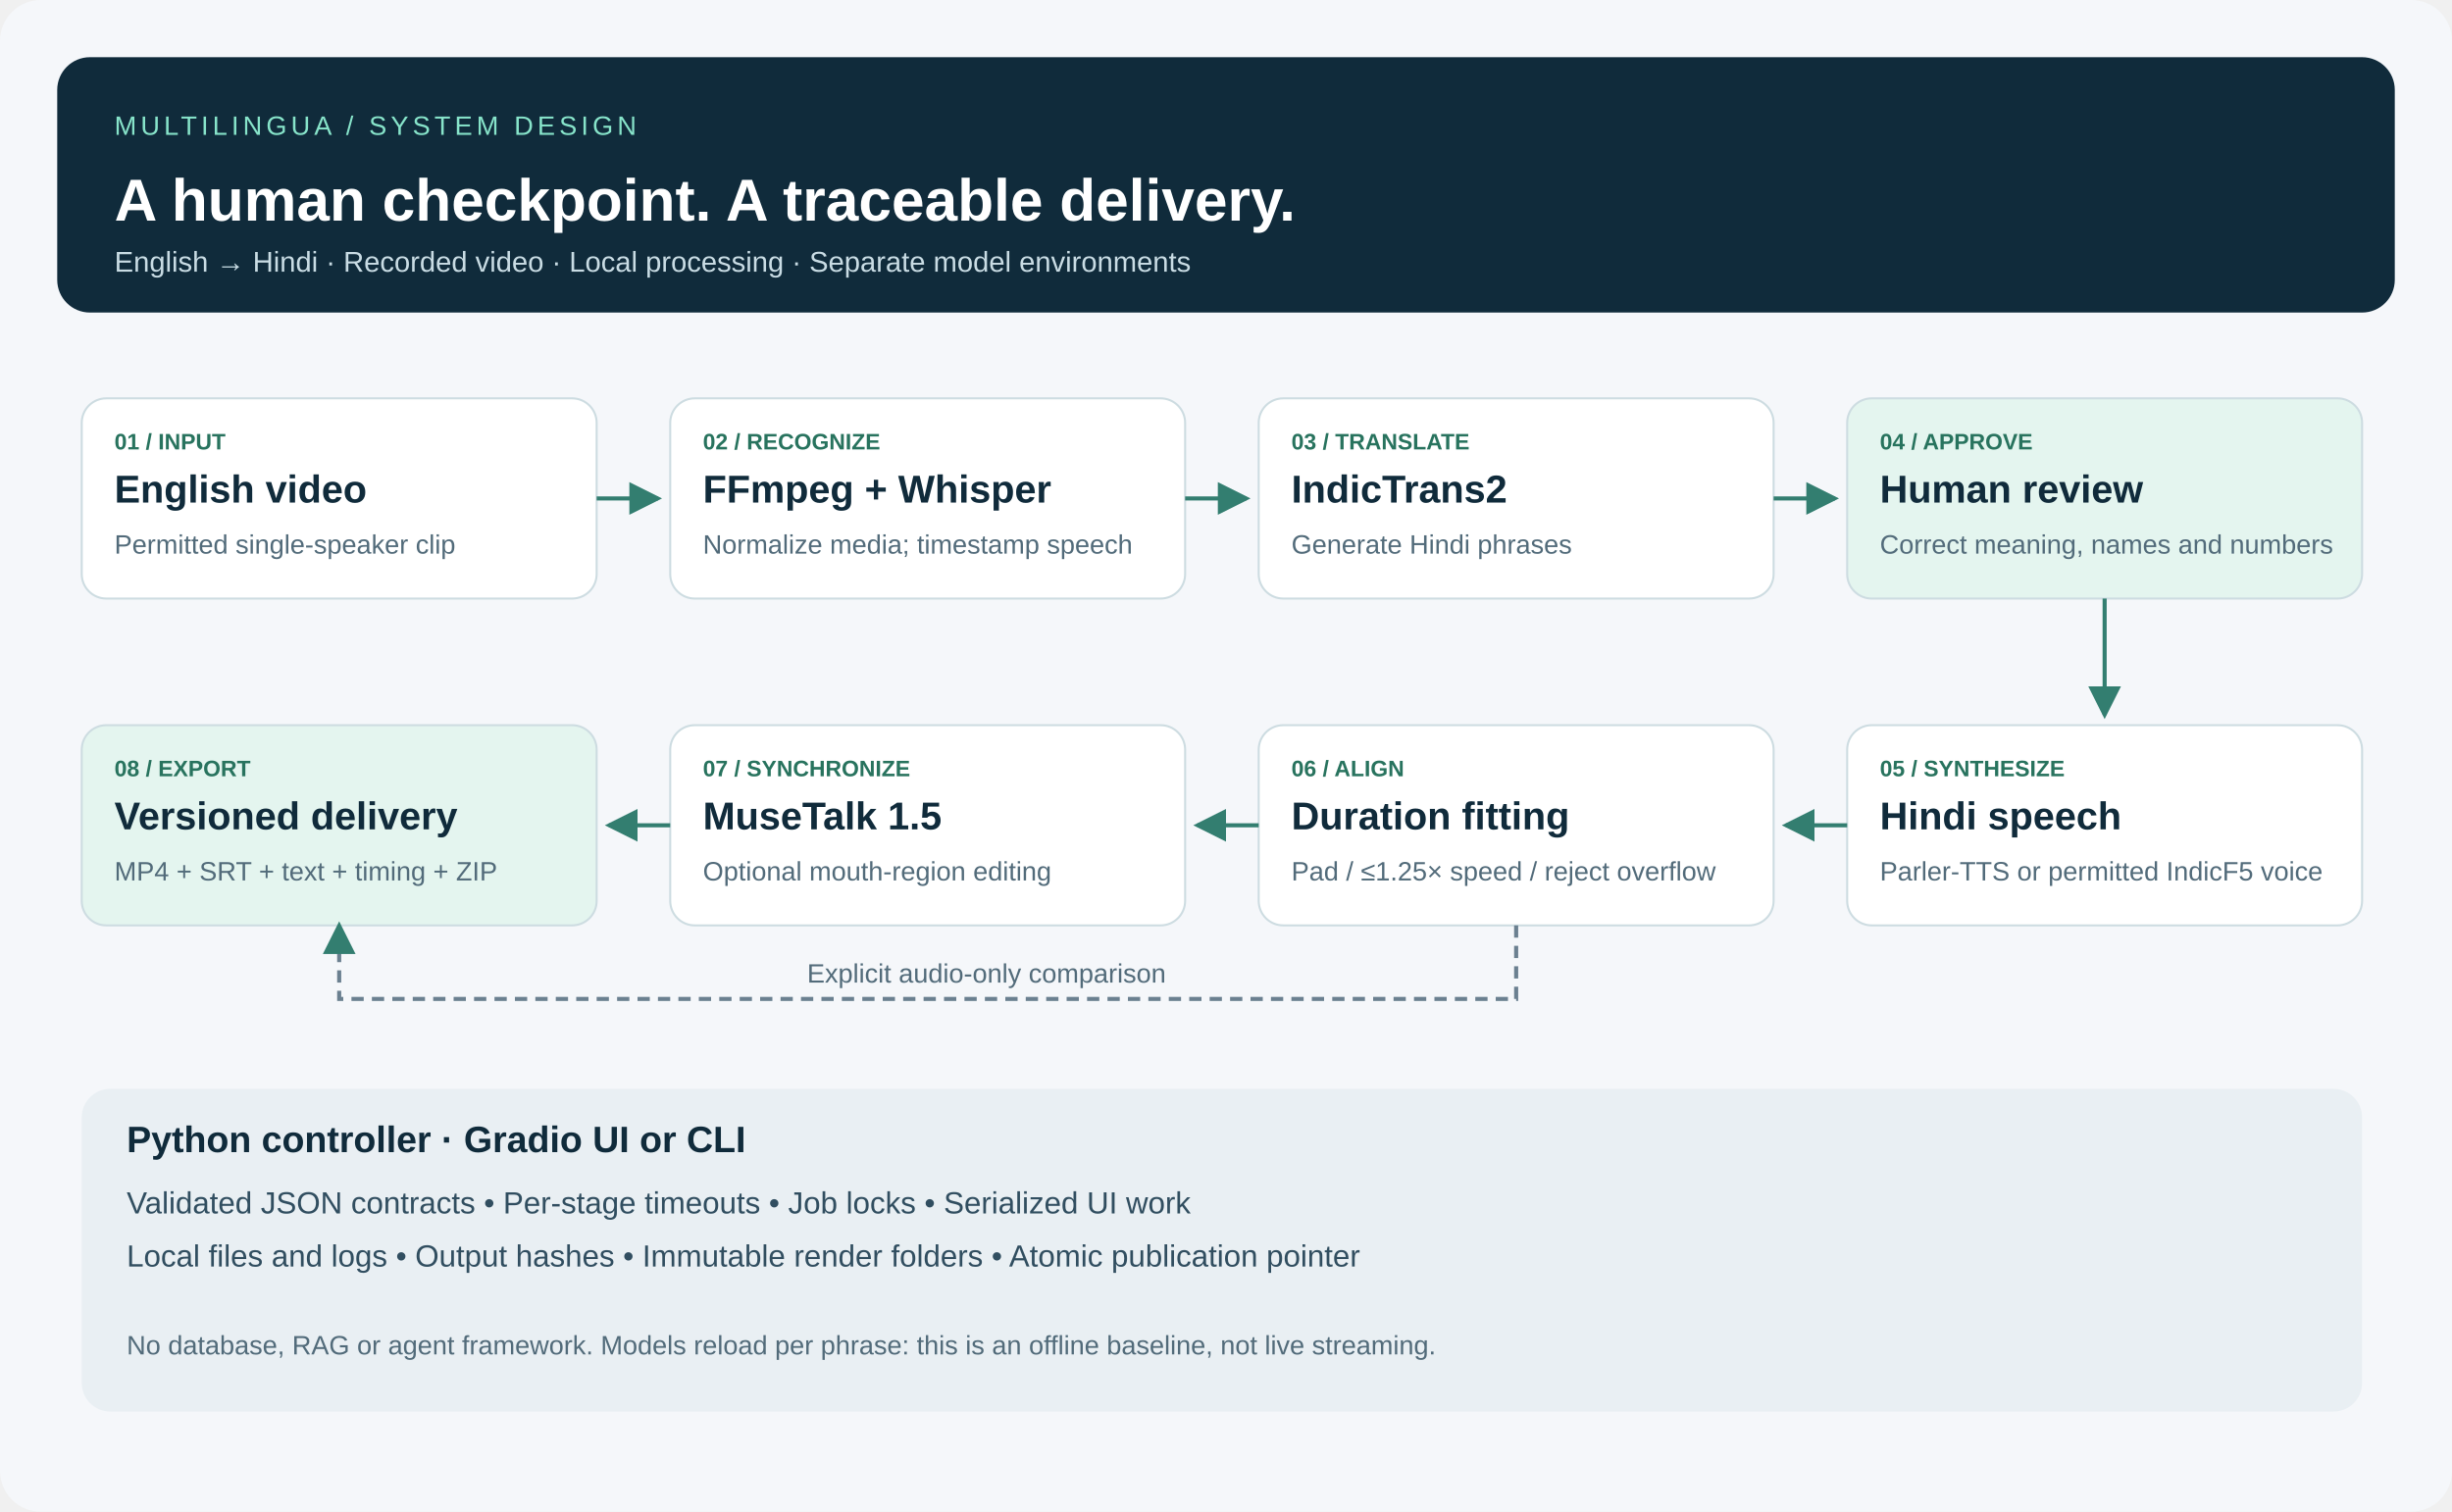
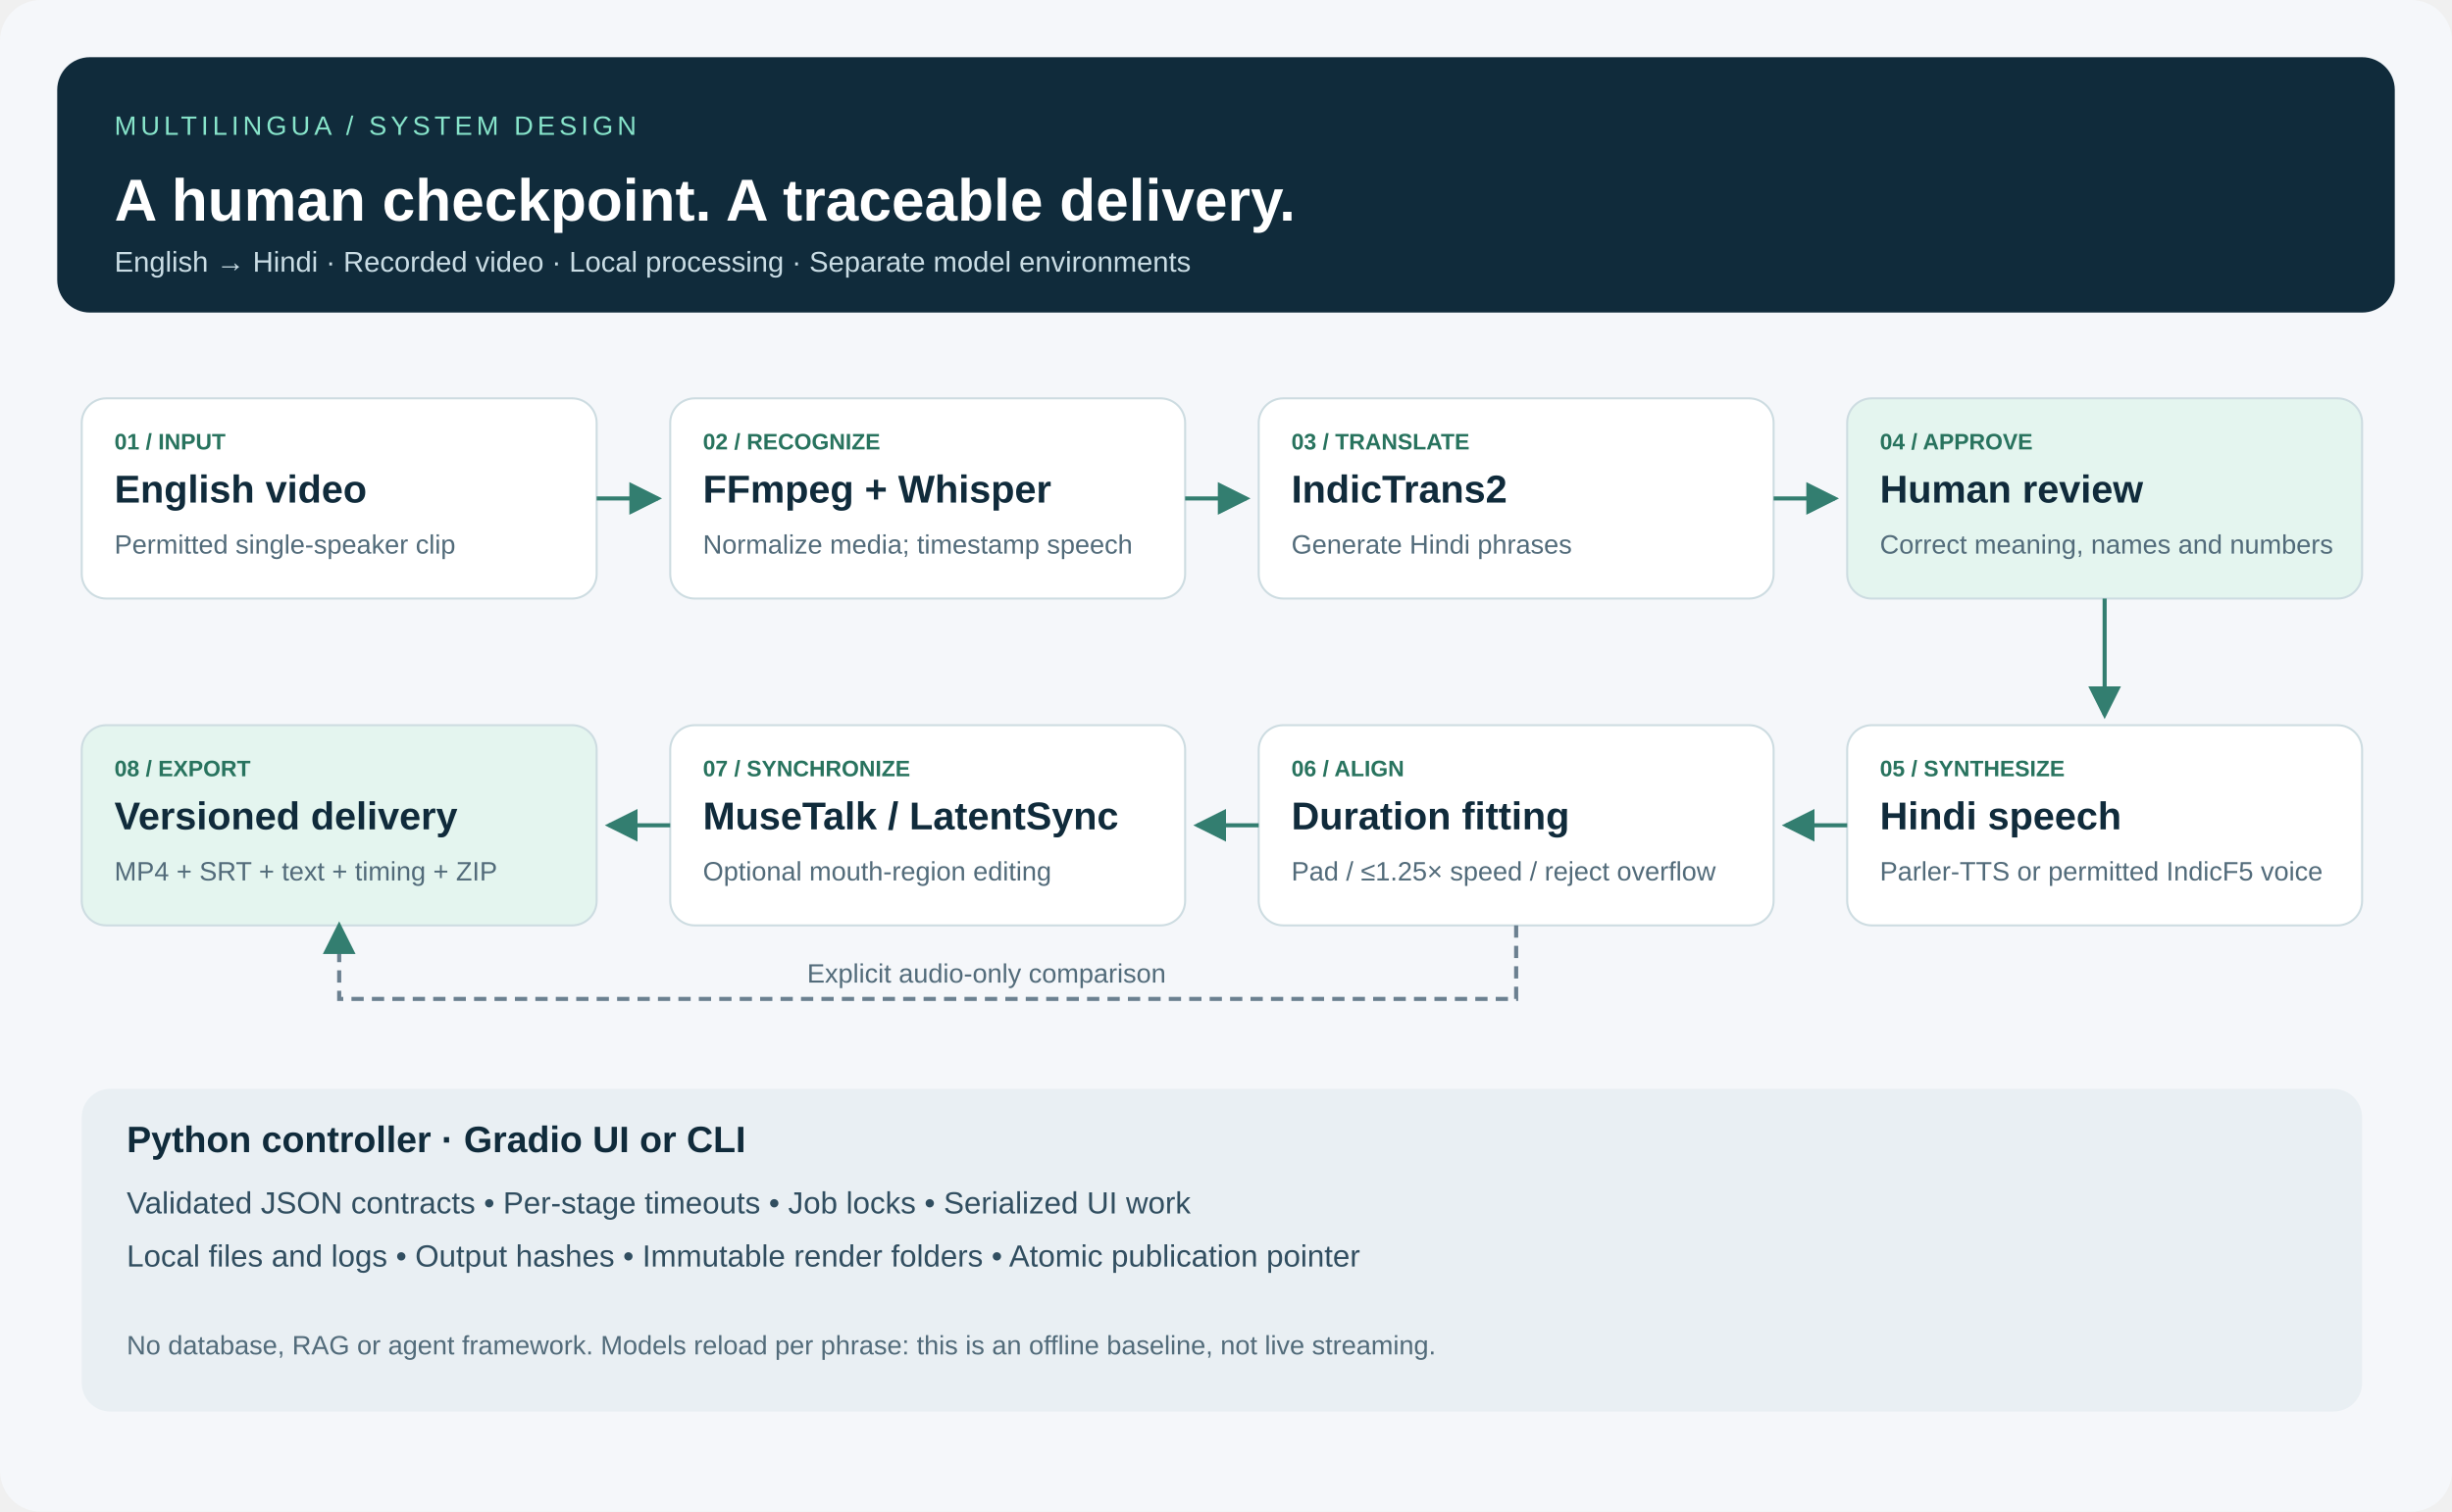
<svg xmlns="http://www.w3.org/2000/svg" width="1200" height="740" viewBox="0 0 1200 740" role="img" aria-labelledby="title desc">
  <defs>
    <marker id="arrow" markerWidth="8" markerHeight="8" refX="7" refY="4" orient="auto">
      <path d="M0 0L8 4L0 8" fill="#337e70" />
    </marker>
  </defs>
  <rect width="1200" height="740" rx="20" fill="#f5f7fa" />
  <rect x="28" y="28" width="1144" height="125" rx="16" fill="#102b3b" />
  <g font-family="Arial, sans-serif">
    <text x="56" y="66" font-size="13" letter-spacing="2" fill="#87e4ca">MULTILINGUA / SYSTEM DESIGN</text>
    <text x="56" y="108" font-size="29" font-weight="700" fill="white">A human checkpoint. A traceable delivery.</text>
    <text x="56" y="133" font-size="14" fill="#c9dce4">English → Hindi · Recorded video · Local processing · Separate model environments</text>
    <rect x="40" y="195" width="252" height="98" rx="12" fill="white" stroke="#cddce1" />
    <text x="56" y="220" font-size="11" fill="#28735e" font-weight="700">01 / INPUT</text>
    <text x="56" y="246" font-size="19" font-weight="700" fill="#102b3b">English video</text>
    <text x="56" y="271" font-size="13" fill="#526b7a">Permitted single-speaker clip</text>
    <rect x="328" y="195" width="252" height="98" rx="12" fill="white" stroke="#cddce1" />
    <text x="344" y="220" font-size="11" fill="#28735e" font-weight="700">02 / RECOGNIZE</text>
    <text x="344" y="246" font-size="19" font-weight="700" fill="#102b3b">FFmpeg + Whisper</text>
    <text x="344" y="271" font-size="13" fill="#526b7a">Normalize media; timestamp speech</text>
    <rect x="616" y="195" width="252" height="98" rx="12" fill="white" stroke="#cddce1" />
    <text x="632" y="220" font-size="11" fill="#28735e" font-weight="700">03 / TRANSLATE</text>
    <text x="632" y="246" font-size="19" font-weight="700" fill="#102b3b">IndicTrans2</text>
    <text x="632" y="271" font-size="13" fill="#526b7a">Generate Hindi phrases</text>
    <rect x="904" y="195" width="252" height="98" rx="12" fill="#e4f5ef" stroke="#cddce1" />
    <text x="920" y="220" font-size="11" fill="#28735e" font-weight="700">04 / APPROVE</text>
    <text x="920" y="246" font-size="19" font-weight="700" fill="#102b3b">Human review</text>
    <text x="920" y="271" font-size="13" fill="#526b7a">Correct meaning, names and numbers</text>
    <path d="M292 244H322" fill="none" stroke="#337e70" stroke-width="2" marker-end="url(#arrow)" />
    <path d="M580 244H610" fill="none" stroke="#337e70" stroke-width="2" marker-end="url(#arrow)" />
    <path d="M868 244H898" fill="none" stroke="#337e70" stroke-width="2" marker-end="url(#arrow)" />
    <path d="M1030 293V350" fill="none" stroke="#337e70" stroke-width="2" marker-end="url(#arrow)" />
    <rect x="904" y="355" width="252" height="98" rx="12" fill="white" stroke="#cddce1" />
    <text x="920" y="380" font-size="11" fill="#28735e" font-weight="700">05 / SYNTHESIZE</text>
    <text x="920" y="406" font-size="19" font-weight="700" fill="#102b3b">Hindi speech</text>
    <text x="920" y="431" font-size="13" fill="#526b7a">Parler-TTS or permitted IndicF5 voice</text>
    <rect x="616" y="355" width="252" height="98" rx="12" fill="white" stroke="#cddce1" />
    <text x="632" y="380" font-size="11" fill="#28735e" font-weight="700">06 / ALIGN</text>
    <text x="632" y="406" font-size="19" font-weight="700" fill="#102b3b">Duration fitting</text>
    <text x="632" y="431" font-size="13" fill="#526b7a">Pad / ≤1.25× speed / reject overflow</text>
    <rect x="328" y="355" width="252" height="98" rx="12" fill="white" stroke="#cddce1" />
    <text x="344" y="380" font-size="11" fill="#28735e" font-weight="700">07 / SYNCHRONIZE</text>
-     <text x="344" y="406" font-size="19" font-weight="700" fill="#102b3b">MuseTalk 1.5</text>
+     <text x="344" y="406" font-size="19" font-weight="700" fill="#102b3b">MuseTalk / LatentSync</text>
    <text x="344" y="431" font-size="13" fill="#526b7a">Optional mouth-region editing</text>
    <rect x="40" y="355" width="252" height="98" rx="12" fill="#e4f5ef" stroke="#cddce1" />
    <text x="56" y="380" font-size="11" fill="#28735e" font-weight="700">08 / EXPORT</text>
    <text x="56" y="406" font-size="19" font-weight="700" fill="#102b3b">Versioned delivery</text>
    <text x="56" y="431" font-size="13" fill="#526b7a">MP4 + SRT + text + timing + ZIP</text>
    <path d="M904 404H874" fill="none" stroke="#337e70" stroke-width="2" marker-end="url(#arrow)" />
    <path d="M616 404H586" fill="none" stroke="#337e70" stroke-width="2" marker-end="url(#arrow)" />
    <path d="M328 404H298" fill="none" stroke="#337e70" stroke-width="2" marker-end="url(#arrow)" />
    <path d="M742 453V489H166V453" fill="none" stroke="#6b8090" stroke-dasharray="6 4" stroke-width="2" marker-end="url(#arrow)" />
    <text x="395" y="481" font-size="13" fill="#526b7a">Explicit audio-only comparison</text>
    <rect x="40" y="533" width="1116" height="158" rx="14" fill="#e9eff3" />
    <text x="62" y="564" font-size="18" font-weight="700" fill="#102b3b">Python controller · Gradio UI or CLI</text>
    <text x="62" y="594" font-size="15" fill="#314e60">Validated JSON contracts • Per-stage timeouts • Job locks • Serialized UI work</text>
    <text x="62" y="620" font-size="15" fill="#314e60">Local files and logs • Output hashes • Immutable render folders • Atomic publication pointer</text>
    <text x="62" y="663" font-size="13" fill="#526b7a">No database, RAG or agent framework. Models reload per phrase: this is an offline baseline, not live streaming.</text>
  </g>
</svg>
